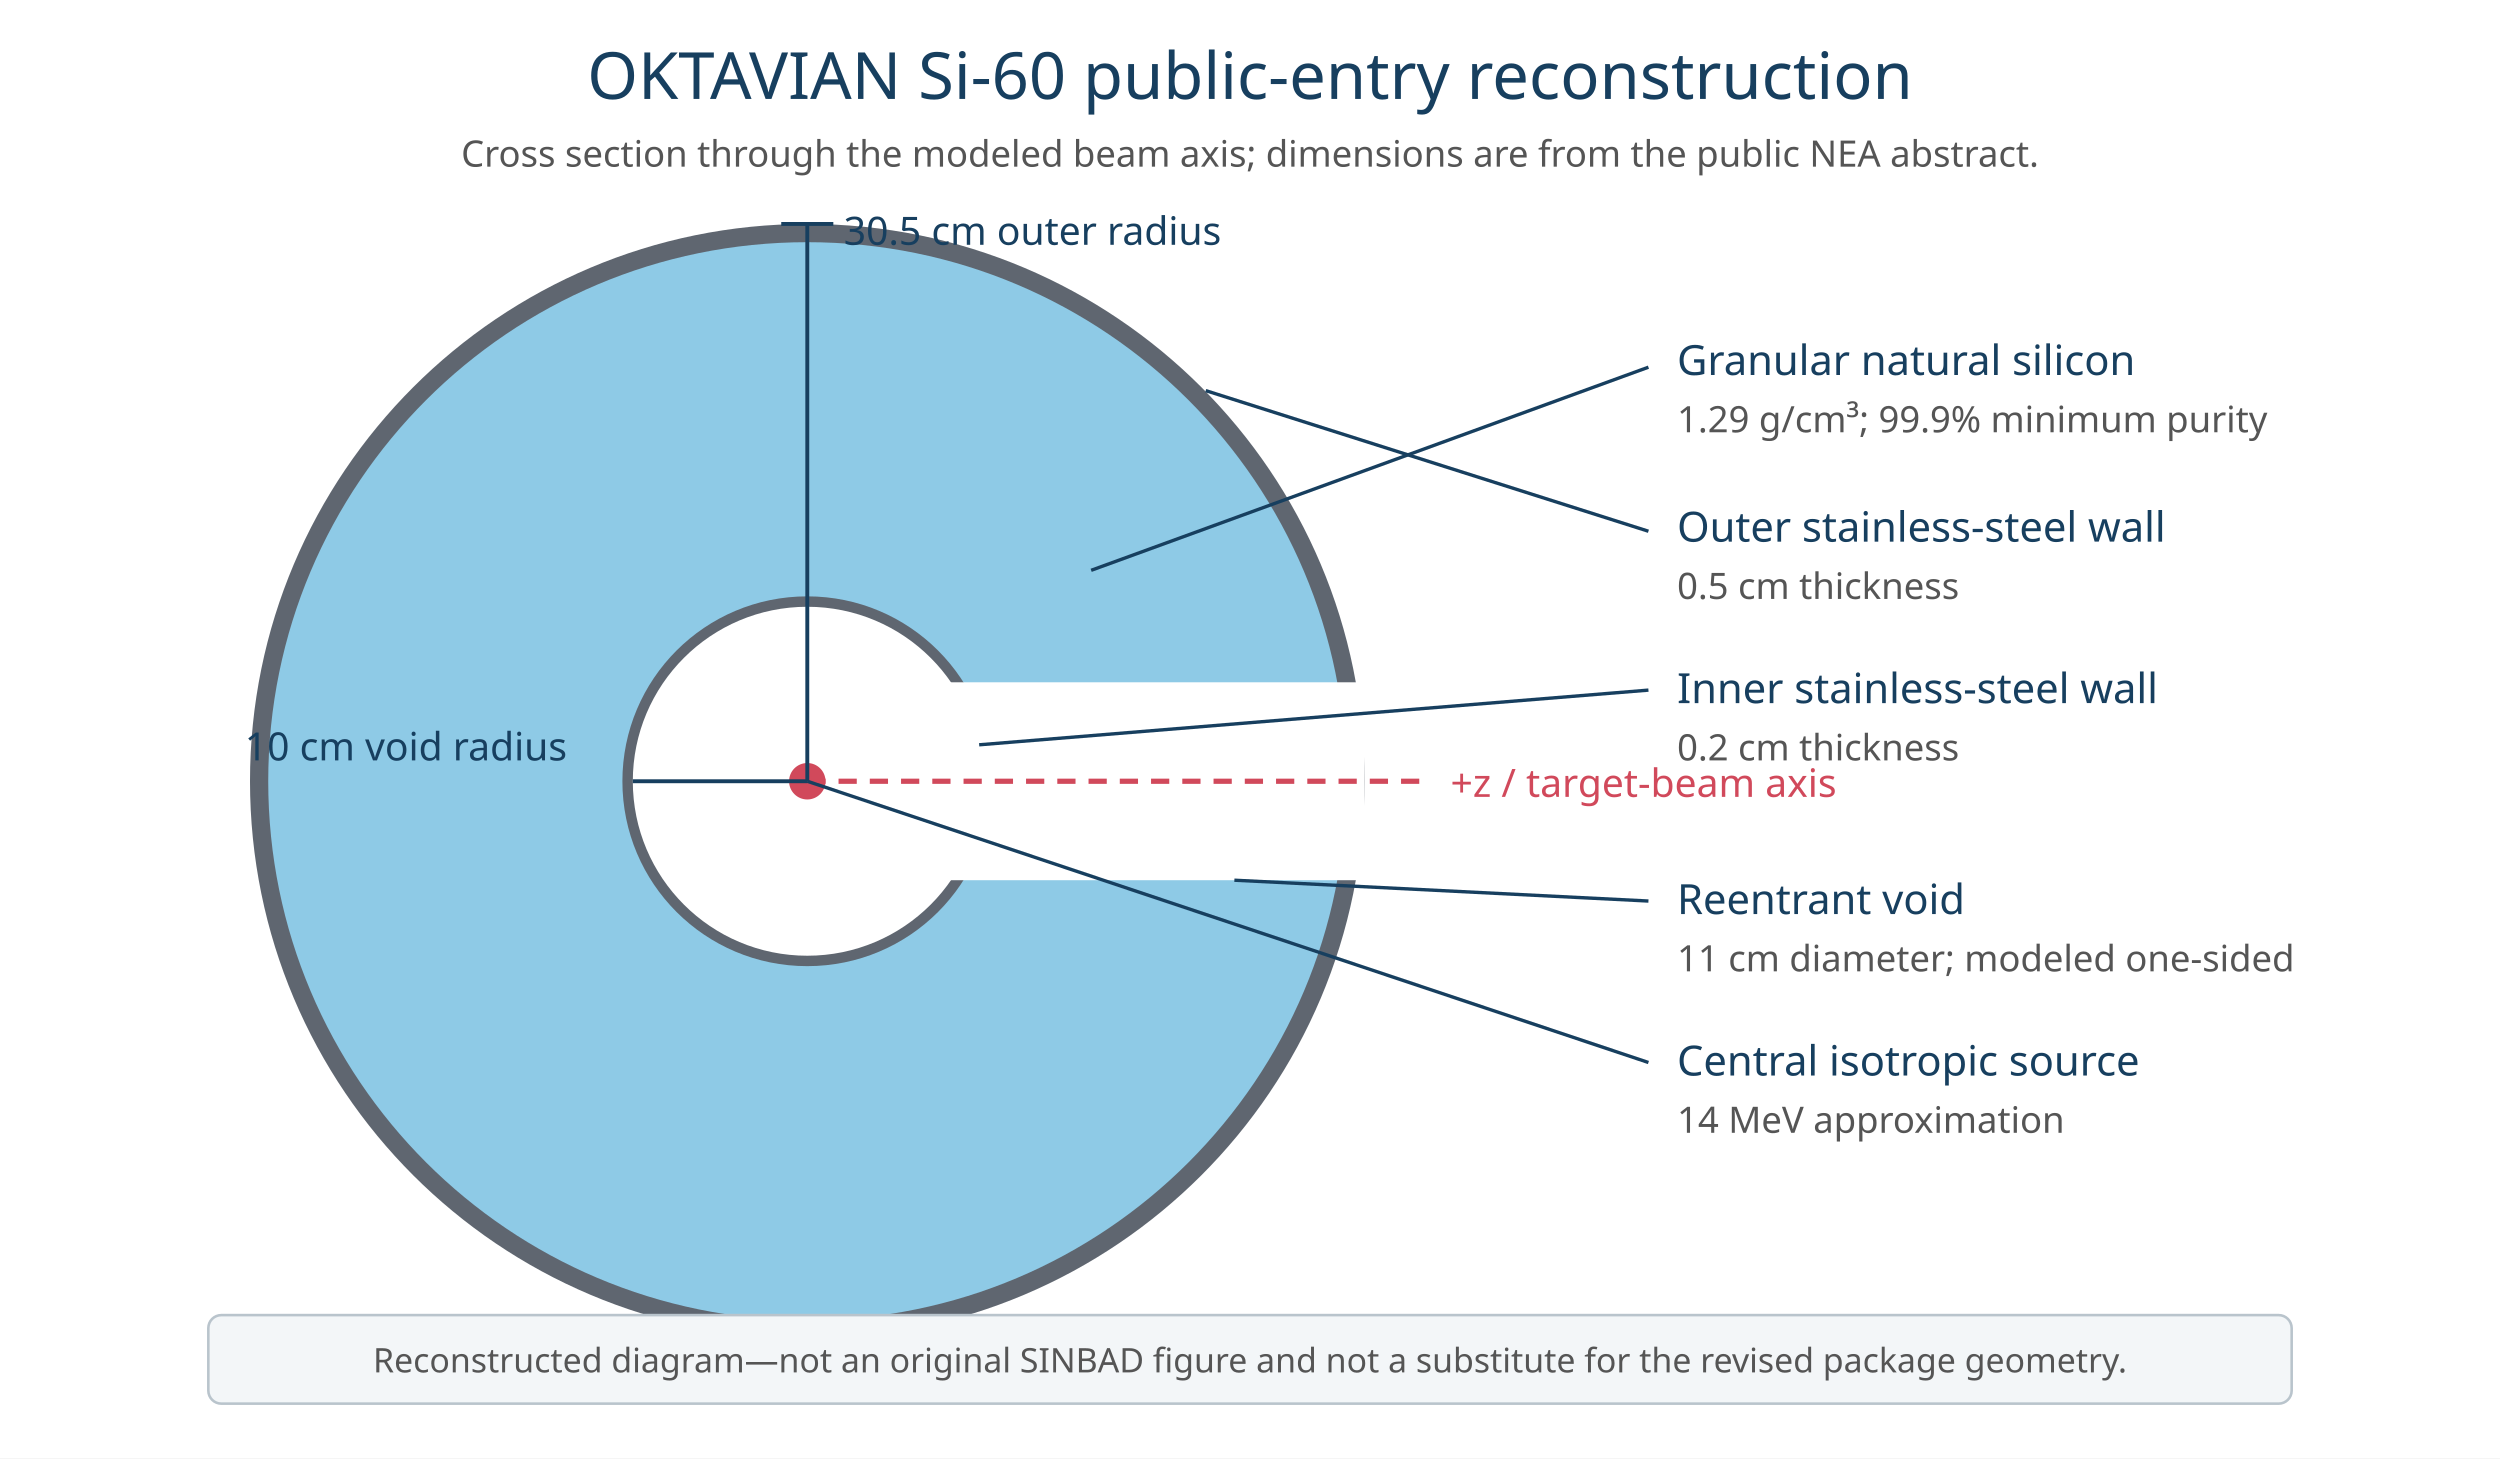
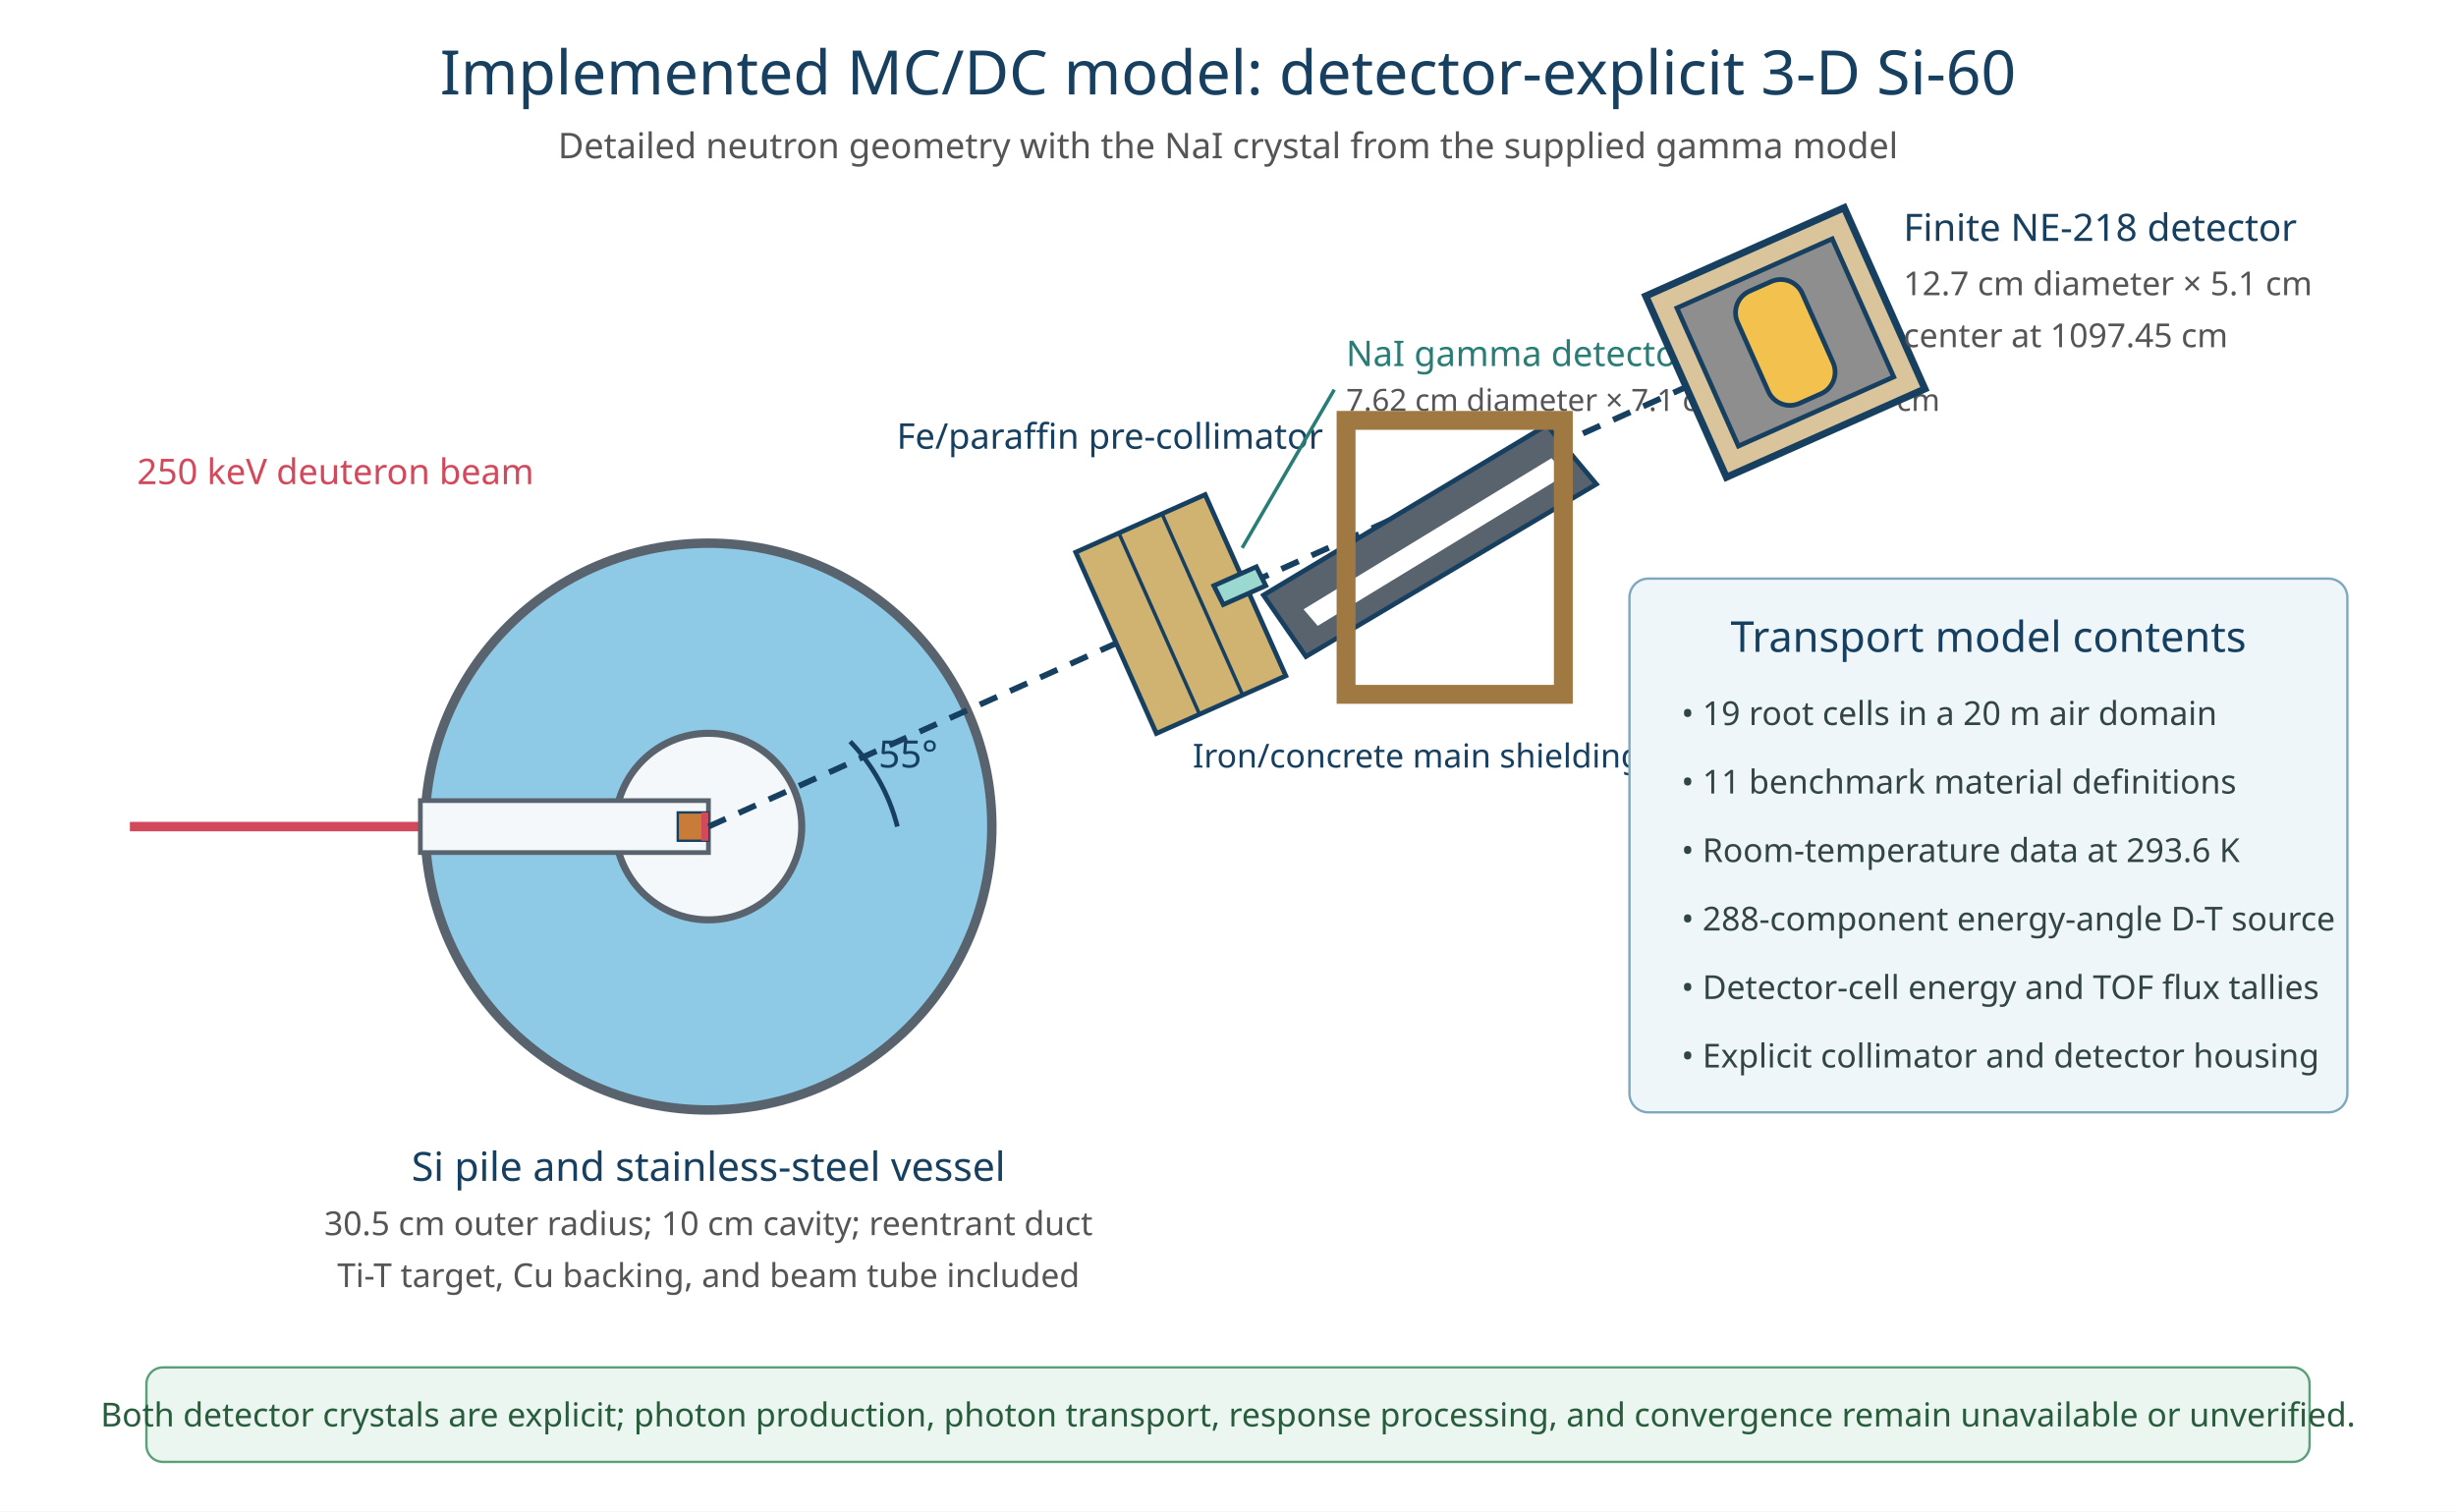
- <svg xmlns="http://www.w3.org/2000/svg" width="960" height="560" viewBox="0 0 960 560">
-   <rect width="960" height="560" fill="#ffffff" />
-   <text x="480" y="38" text-anchor="middle" font-family="sans-serif" font-size="25" fill="#173f5f">OKTAVIAN Si-60 public-entry reconstruction</text>
-   <text x="480" y="64" text-anchor="middle" font-family="sans-serif" font-size="14" fill="#555555">Cross section through the modeled beam axis; dimensions are from the public NEA abstract.</text>
-   <circle cx="310" cy="300" r="214" fill="#5f6670" />
-   <circle cx="310" cy="300" r="207" fill="#8ecae6" />
-   <circle cx="310" cy="300" r="71" fill="#5f6670" />
-   <circle cx="310" cy="300" r="67" fill="#ffffff" />
-   <rect x="310" y="262" width="214" height="76" fill="#ffffff" />
-   <circle cx="310" cy="300" r="7" fill="#d1495b" />
-   <line x1="310" y1="300" x2="548" y2="300" stroke="#d1495b" stroke-width="2" stroke-dasharray="7 5" />
-   <text x="557" y="306" font-family="sans-serif" font-size="15" fill="#d1495b">+z / target-beam axis</text>
-   <line x1="310" y1="300" x2="310" y2="86" stroke="#173f5f" stroke-width="1.5" />
-   <line x1="300" y1="86" x2="320" y2="86" stroke="#173f5f" stroke-width="1.5" />
-   <text x="324" y="94" font-family="sans-serif" font-size="15" fill="#173f5f">30.5 cm outer radius</text>
-   <line x1="310" y1="300" x2="243" y2="300" stroke="#173f5f" stroke-width="1.5" />
-   <text x="94" y="292" font-family="sans-serif" font-size="15" fill="#173f5f">10 cm void radius</text>
-   <line x1="419" y1="219" x2="633" y2="141" stroke="#173f5f" stroke-width="1.3" />
-   <text x="644" y="144" font-family="sans-serif" font-size="16" fill="#173f5f">Granular natural silicon</text>
-   <text x="644" y="166" font-family="sans-serif" font-size="14" fill="#555555">1.29 g/cm³; 99.9% minimum purity</text>
-   <line x1="463" y1="150" x2="633" y2="204" stroke="#173f5f" stroke-width="1.3" />
-   <text x="644" y="208" font-family="sans-serif" font-size="16" fill="#173f5f">Outer stainless-steel wall</text>
-   <text x="644" y="230" font-family="sans-serif" font-size="14" fill="#555555">0.5 cm thickness</text>
-   <line x1="376" y1="286" x2="633" y2="265" stroke="#173f5f" stroke-width="1.3" />
-   <text x="644" y="270" font-family="sans-serif" font-size="16" fill="#173f5f">Inner stainless-steel wall</text>
-   <text x="644" y="292" font-family="sans-serif" font-size="14" fill="#555555">0.2 cm thickness</text>
-   <line x1="474" y1="338" x2="633" y2="346" stroke="#173f5f" stroke-width="1.3" />
-   <text x="644" y="351" font-family="sans-serif" font-size="16" fill="#173f5f">Reentrant void</text>
-   <text x="644" y="373" font-family="sans-serif" font-size="14" fill="#555555">11 cm diameter; modeled one-sided</text>
-   <line x1="310" y1="300" x2="633" y2="408" stroke="#173f5f" stroke-width="1.3" />
-   <text x="644" y="413" font-family="sans-serif" font-size="16" fill="#173f5f">Central isotropic source</text>
-   <text x="644" y="435" font-family="sans-serif" font-size="14" fill="#555555">14 MeV approximation</text>
-   <rect x="80" y="505" width="800" height="34" rx="5" fill="#f3f6f8" stroke="#b9c4cc" />
-   <text x="480" y="527" text-anchor="middle" font-family="sans-serif" font-size="13" fill="#555555">Reconstructed diagram—not an original SINBAD figure and not a substitute for the revised package geometry.</text>
+ <svg xmlns="http://www.w3.org/2000/svg" width="1040" height="640" viewBox="0 0 1040 640">
+   <rect width="1040" height="640" fill="#ffffff" />
+   <text x="520" y="40" text-anchor="middle" font-family="sans-serif" font-size="26" fill="#173f5f">Implemented MC/DC model: detector-explicit 3-D Si-60</text>
+   <text x="520" y="67" text-anchor="middle" font-family="sans-serif" font-size="15" fill="#555">Detailed neutron geometry with the NaI crystal from the supplied gamma model</text>
+   <line x1="55" y1="350" x2="258" y2="350" stroke="#d1495b" stroke-width="4" />
+   <polygon points="270,350 250,339 250,361" fill="#d1495b" />
+   <text x="58" y="205" font-family="sans-serif" font-size="15" fill="#d1495b">250 keV deuteron beam</text>
+   <circle cx="300" cy="350" r="122" fill="#59636e" />
+   <circle cx="300" cy="350" r="118" fill="#8ecae6" />
+   <circle cx="300" cy="350" r="41" fill="#59636e" />
+   <circle cx="300" cy="350" r="38" fill="#f5f8fa" />
+   <rect x="178" y="339" width="122" height="22" fill="#f5f8fa" stroke="#59636e" stroke-width="2" />
+   <rect x="287" y="344" width="13" height="12" fill="#c97b38" stroke="#173f5f" stroke-width="1" />
+   <rect x="297" y="344" width="3" height="12" fill="#d1495b" />
+   <text x="300" y="500" text-anchor="middle" font-family="sans-serif" font-size="17" fill="#173f5f">Si pile and stainless-steel vessel</text>
+   <text x="300" y="523" text-anchor="middle" font-family="sans-serif" font-size="14" fill="#555">30.5 cm outer radius; 10 cm cavity; reentrant duct</text>
+   <text x="300" y="545" text-anchor="middle" font-family="sans-serif" font-size="14" fill="#555">Ti-T target, Cu backing, and beam tube included</text>
+   <line x1="300" y1="350" x2="756" y2="145" stroke="#173f5f" stroke-width="2.5" stroke-dasharray="8 6" />
+   <path d="M 380 350 A 80 80 0 0 0 360 314" fill="none" stroke="#173f5f" stroke-width="2" />
+   <text x="372" y="325" font-family="sans-serif" font-size="16" fill="#173f5f">55°</text>
+   <g transform="rotate(-24 500 260)">
+     <rect x="470" y="218" width="60" height="84" fill="#d0b271" stroke="#173f5f" stroke-width="2" />
+     <line x1="490" y1="218" x2="490" y2="302" stroke="#173f5f" stroke-width="1.5" />
+     <line x1="510" y1="218" x2="510" y2="302" stroke="#173f5f" stroke-width="1.5" />
+   </g>
+   <text x="470" y="190" text-anchor="middle" font-family="sans-serif" font-size="15" fill="#173f5f">Fe/paraffin pre-collimator</text>
+   <polygon points="514,248 532,240 536,248 518,256" fill="#9ad8d0" stroke="#173f5f" stroke-width="2" />
+   <line x1="526" y1="232" x2="565" y2="165" stroke="#287d77" stroke-width="1.5" />
+   <text x="570" y="155" font-family="sans-serif" font-size="15" fill="#287d77">NaI gamma detector</text>
+   <text x="570" y="174" font-family="sans-serif" font-size="13" fill="#555">7.62 cm diameter × 7.1 cm; 580–587.1 cm</text>
+   <path d="M 535 252 L 655 180 L 676 205 L 553 278 Z" fill="#59636e" stroke="#173f5f" stroke-width="2" />
+   <path d="M 552 258 L 657 194 L 663 201 L 558 265 Z" fill="#ffffff" />
+   <rect x="570" y="178" width="92" height="116" fill="none" stroke="#a07842" stroke-width="8" />
+   <text x="600" y="325" text-anchor="middle" font-family="sans-serif" font-size="14" fill="#173f5f">Iron/concrete main shielding</text>
+   <g transform="rotate(-24 756 145)">
+     <rect x="710" y="103" width="92" height="84" fill="#d9c49b" stroke="#173f5f" stroke-width="3" />
+     <rect x="720" y="113" width="72" height="64" fill="#8e8e8e" stroke="#173f5f" stroke-width="2" />
+     <rect x="741" y="119" width="30" height="52" rx="10" fill="#f2c14e" stroke="#173f5f" stroke-width="2" />
+   </g>
+   <text x="806" y="102" font-family="sans-serif" font-size="16" fill="#173f5f">Finite NE-218 detector</text>
+   <text x="806" y="125" font-family="sans-serif" font-size="14" fill="#555">12.7 cm diameter × 5.1 cm</text>
+   <text x="806" y="147" font-family="sans-serif" font-size="14" fill="#555">center at 1097.45 cm</text>
+   <rect x="690" y="245" width="304" height="226" rx="8" fill="#eef6fa" stroke="#7da8be" />
+   <text x="842" y="276" text-anchor="middle" font-family="sans-serif" font-size="18" fill="#173f5f">Transport model contents</text>
+   <text x="712" y="307" font-family="sans-serif" font-size="14" fill="#344">• 19 root cells in a 20 m air domain</text>
+   <text x="712" y="336" font-family="sans-serif" font-size="14" fill="#344">• 11 benchmark material definitions</text>
+   <text x="712" y="365" font-family="sans-serif" font-size="14" fill="#344">• Room-temperature data at 293.6 K</text>
+   <text x="712" y="394" font-family="sans-serif" font-size="14" fill="#344">• 288-component energy-angle D-T source</text>
+   <text x="712" y="423" font-family="sans-serif" font-size="14" fill="#344">• Detector-cell energy and TOF flux tallies</text>
+   <text x="712" y="452" font-family="sans-serif" font-size="14" fill="#344">• Explicit collimator and detector housing</text>
+   <rect x="62" y="579" width="916" height="40" rx="7" fill="#eaf6ef" stroke="#5b9f78" />
+   <text x="520" y="604" text-anchor="middle" font-family="sans-serif" font-size="14" fill="#285c3d">Both detector crystals are explicit; photon production, photon transport, response processing, and convergence remain unavailable or unverified.</text>
</svg>
